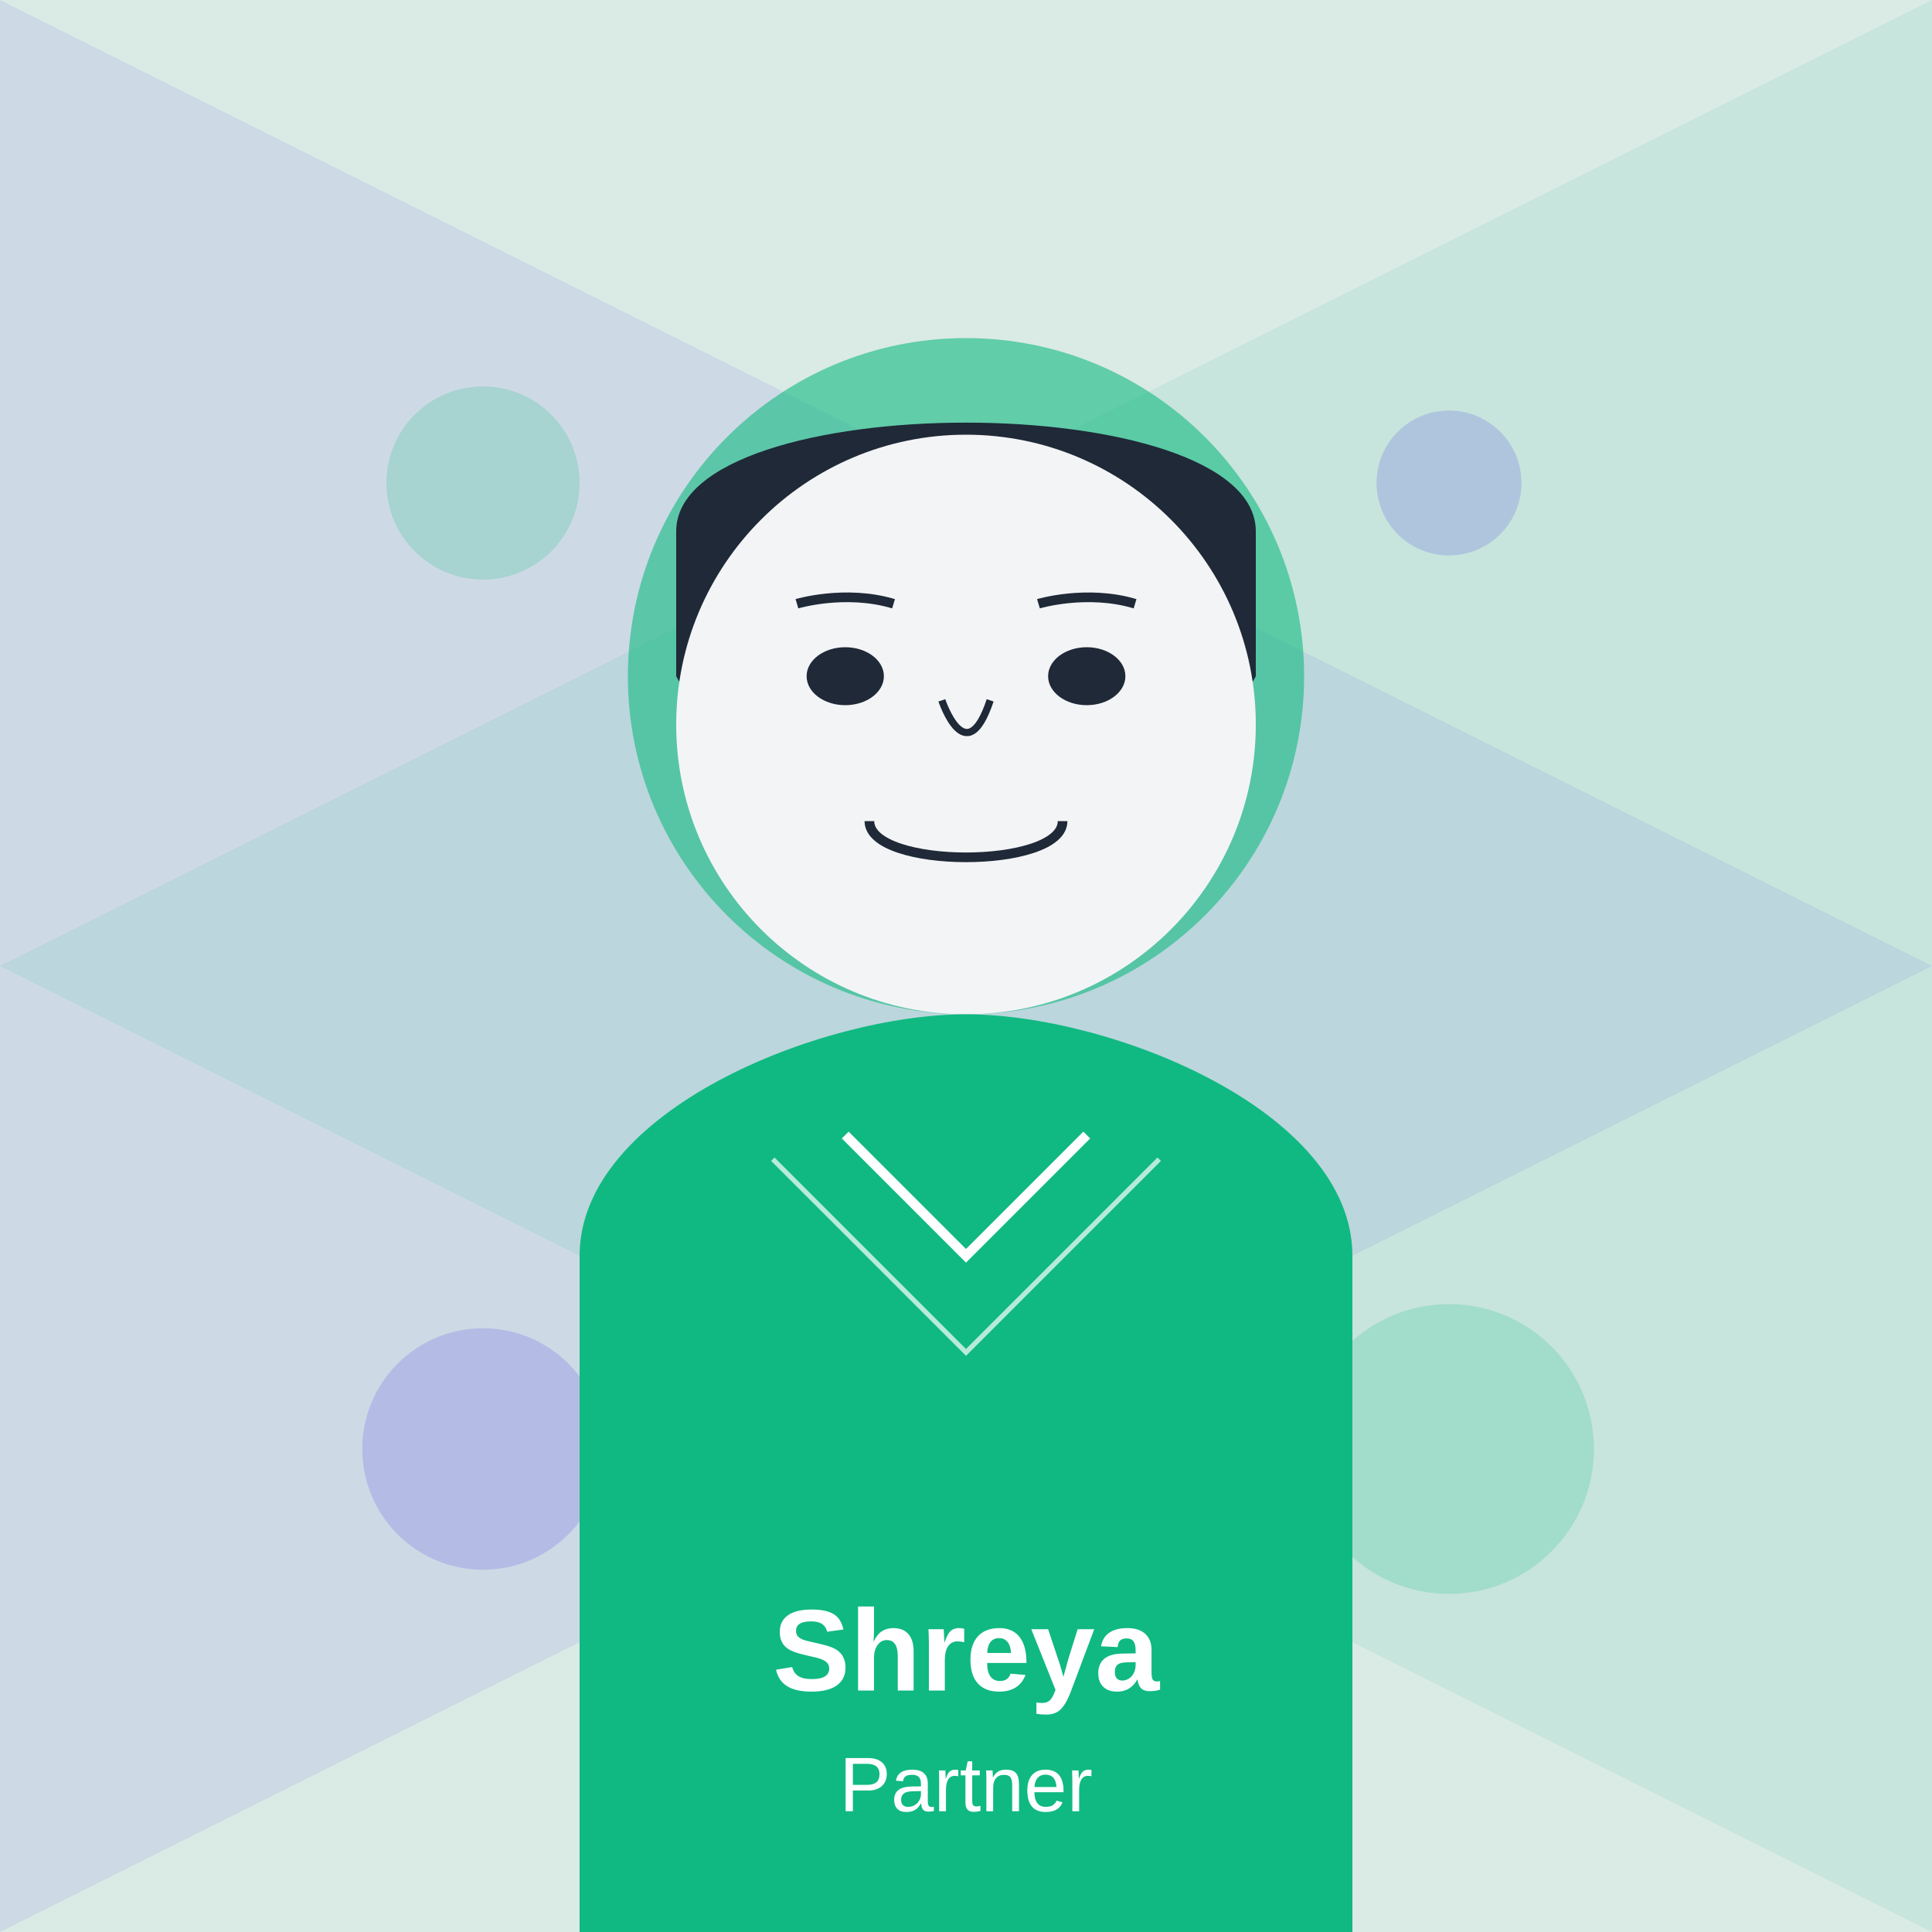
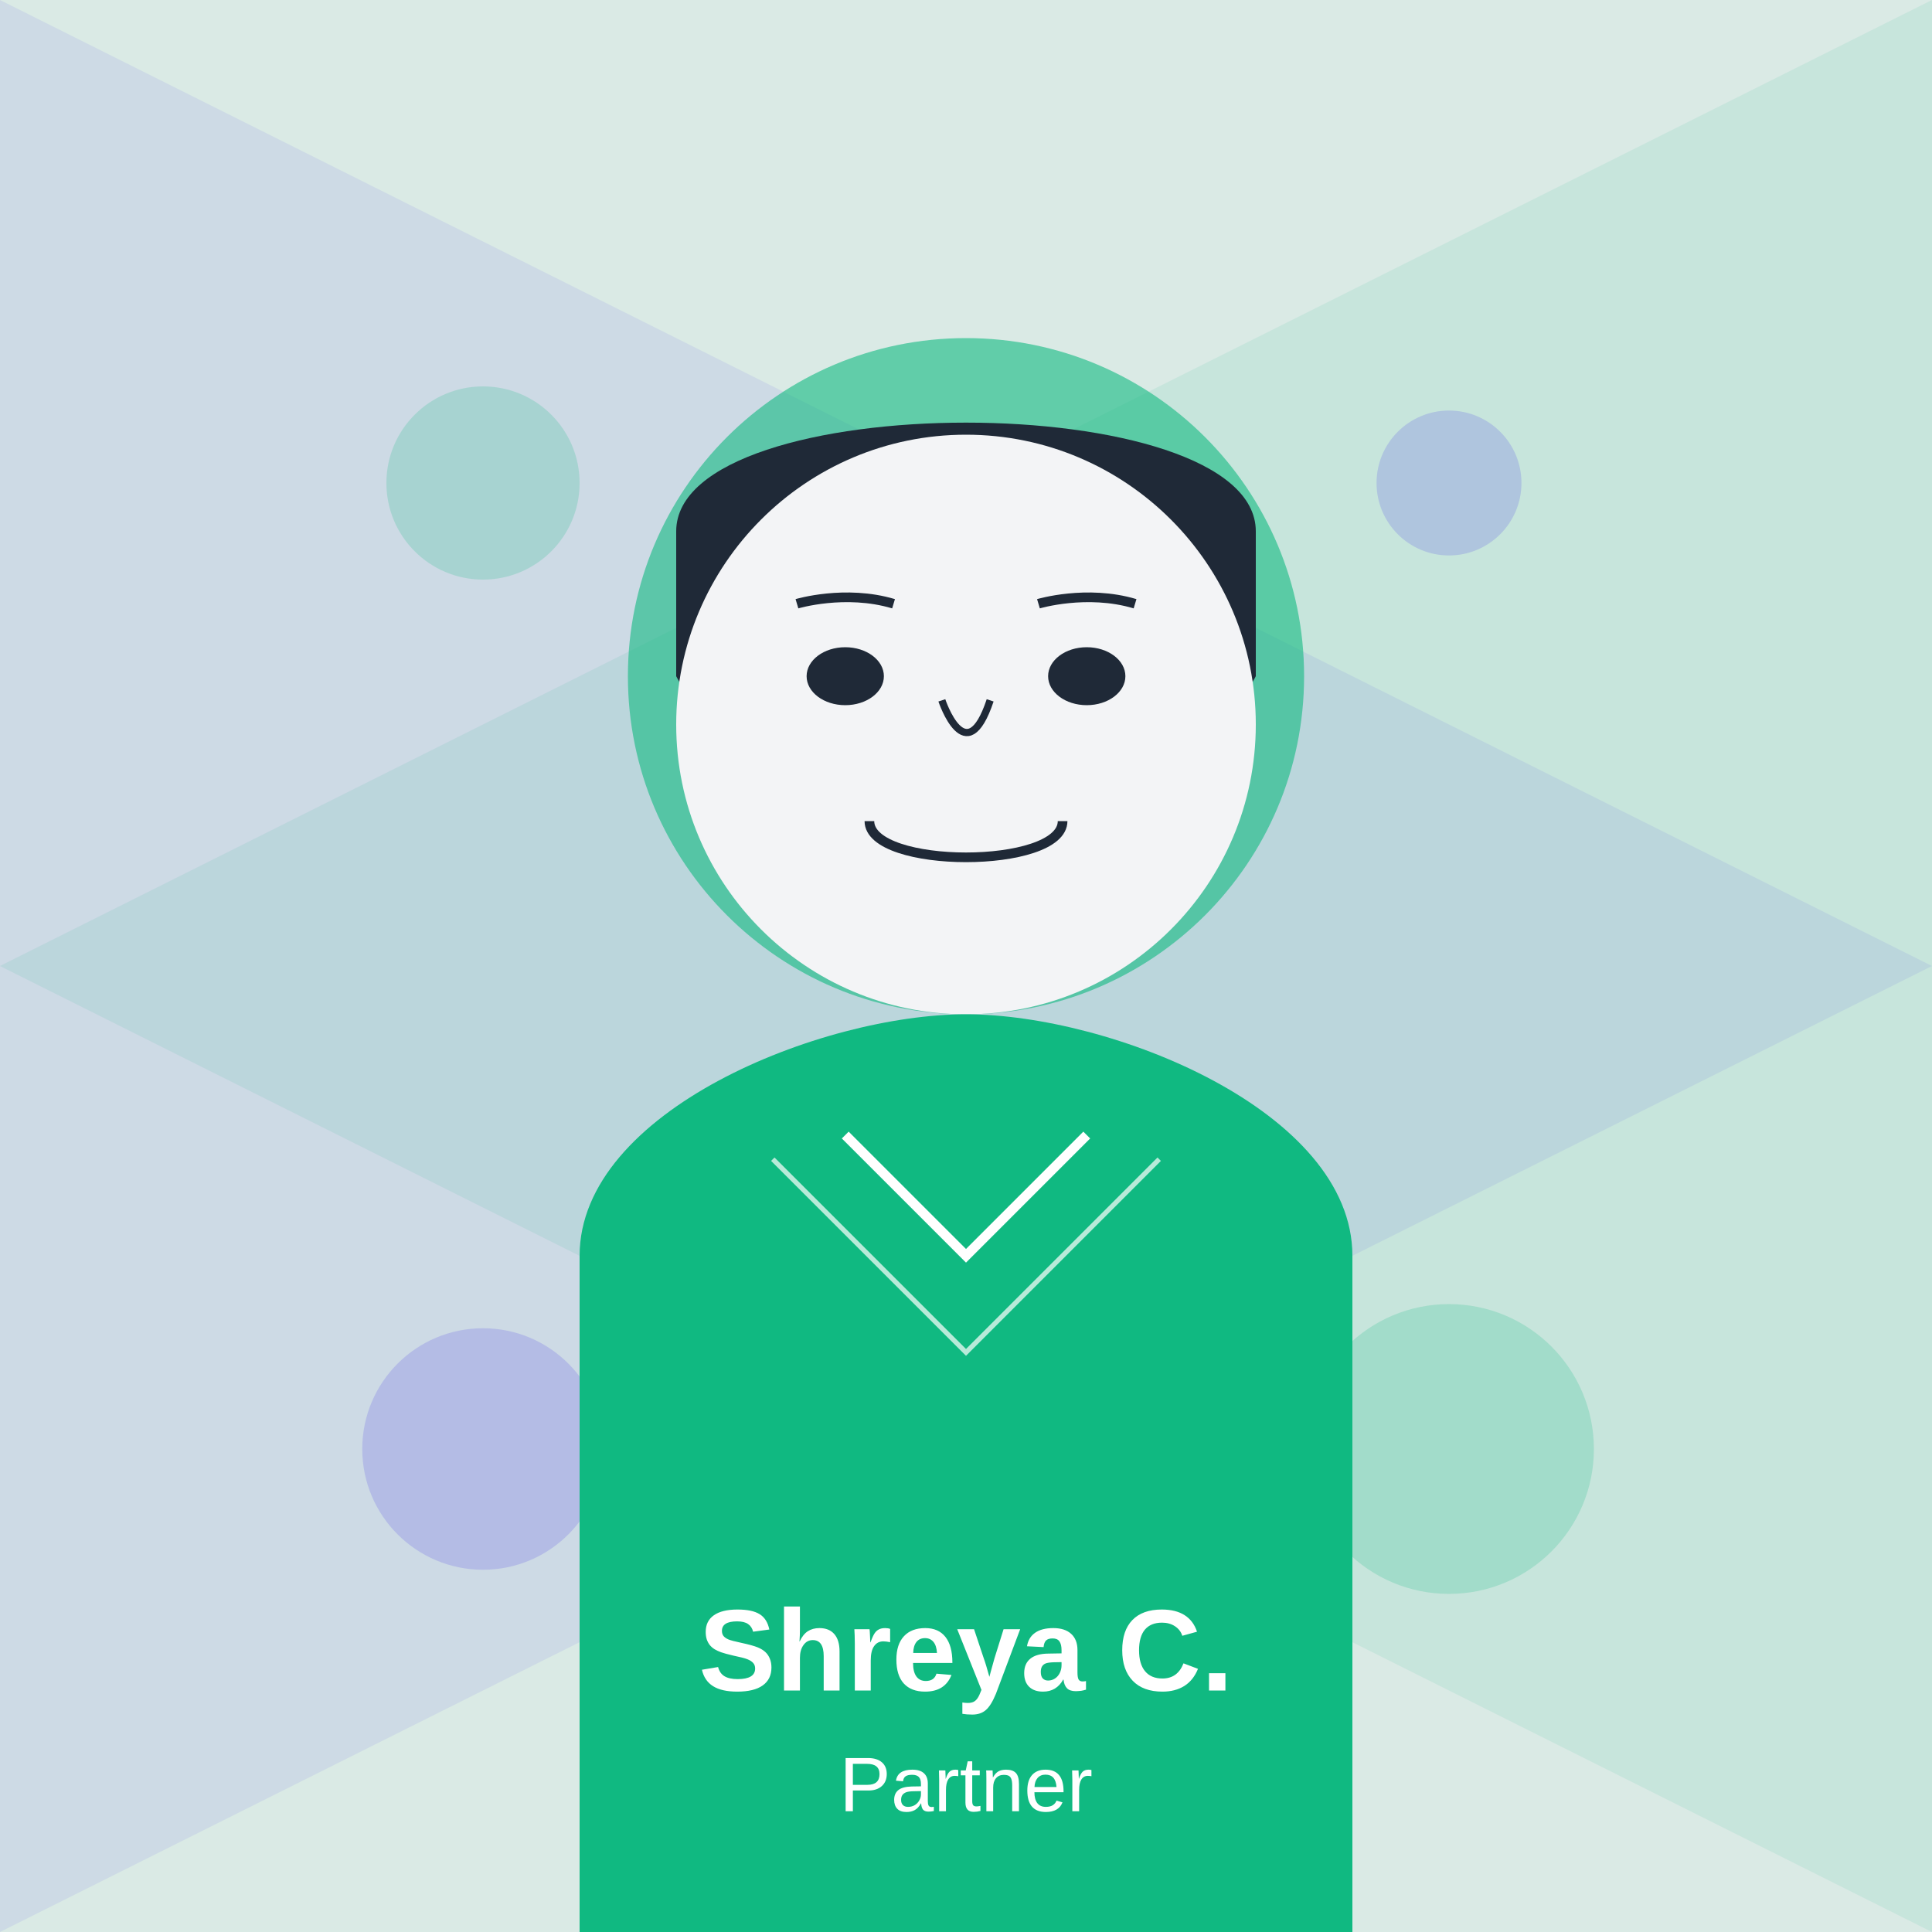
<svg xmlns="http://www.w3.org/2000/svg" width="400" height="400" viewBox="0 0 400 400" fill="none">
  <rect width="400" height="400" fill="#10b981" opacity="0.1" />
  <path d="M0,200 L400,0 L400,400 L0,200 Z" fill="#10b981" opacity="0.1" />
  <path d="M400,200 L0,0 L0,400 L400,200 Z" fill="#4f46e5" opacity="0.1" />
  <circle cx="100" cy="100" r="20" fill="#10b981" opacity="0.2" />
  <circle cx="300" cy="100" r="15" fill="#4f46e5" opacity="0.2" />
  <circle cx="100" cy="300" r="25" fill="#4f46e5" opacity="0.2" />
  <circle cx="300" cy="300" r="30" fill="#10b981" opacity="0.2" />
  <circle cx="200" cy="140" r="70" fill="#10b981" opacity="0.6" />
  <path d="M140,110 C140,80 260,80 260,110 L260,140 C260,140 240,180 200,160 C160,180 140,140 140,140 Z" fill="#1f2937" />
  <circle cx="200" cy="150" r="60" fill="#f3f4f6" />
  <ellipse cx="175" cy="140" rx="8" ry="6" fill="#1f2937" />
  <ellipse cx="225" cy="140" rx="8" ry="6" fill="#1f2937" />
  <path d="M165,125 C165,125 175,122 185,125" stroke="#1f2937" stroke-width="2" fill="none" />
  <path d="M215,125 C215,125 225,122 235,125" stroke="#1f2937" stroke-width="2" fill="none" />
  <path d="M180,170 C180,180 220,180 220,170" stroke="#1f2937" stroke-width="2" fill="none" />
  <path d="M195,145 C195,145 200,160 205,145" stroke="#1f2937" stroke-width="1.5" fill="none" />
  <path d="M120,400 L120,260 C120,230 170,210 200,210 C230,210 280,230 280,260 L280,400 Z" fill="#10b981" />
  <path d="M175,235 L200,260 L225,235" stroke="#ffffff" stroke-width="2" fill="none" />
  <path d="M160,240 L200,280 L240,240" stroke="#ffffff" stroke-width="1" fill="none" opacity="0.7" />
-   <text x="200" y="350" font-family="Arial, sans-serif" font-size="24" fill="#ffffff" text-anchor="middle" font-weight="bold">Shreya</text>
+   <text x="200" y="350" font-family="Arial, sans-serif" font-size="24" fill="#ffffff" text-anchor="middle" font-weight="bold">Shreya C.</text>
  <text x="200" y="375" font-family="Arial, sans-serif" font-size="16" fill="#ffffff" text-anchor="middle">Partner</text>
</svg>
